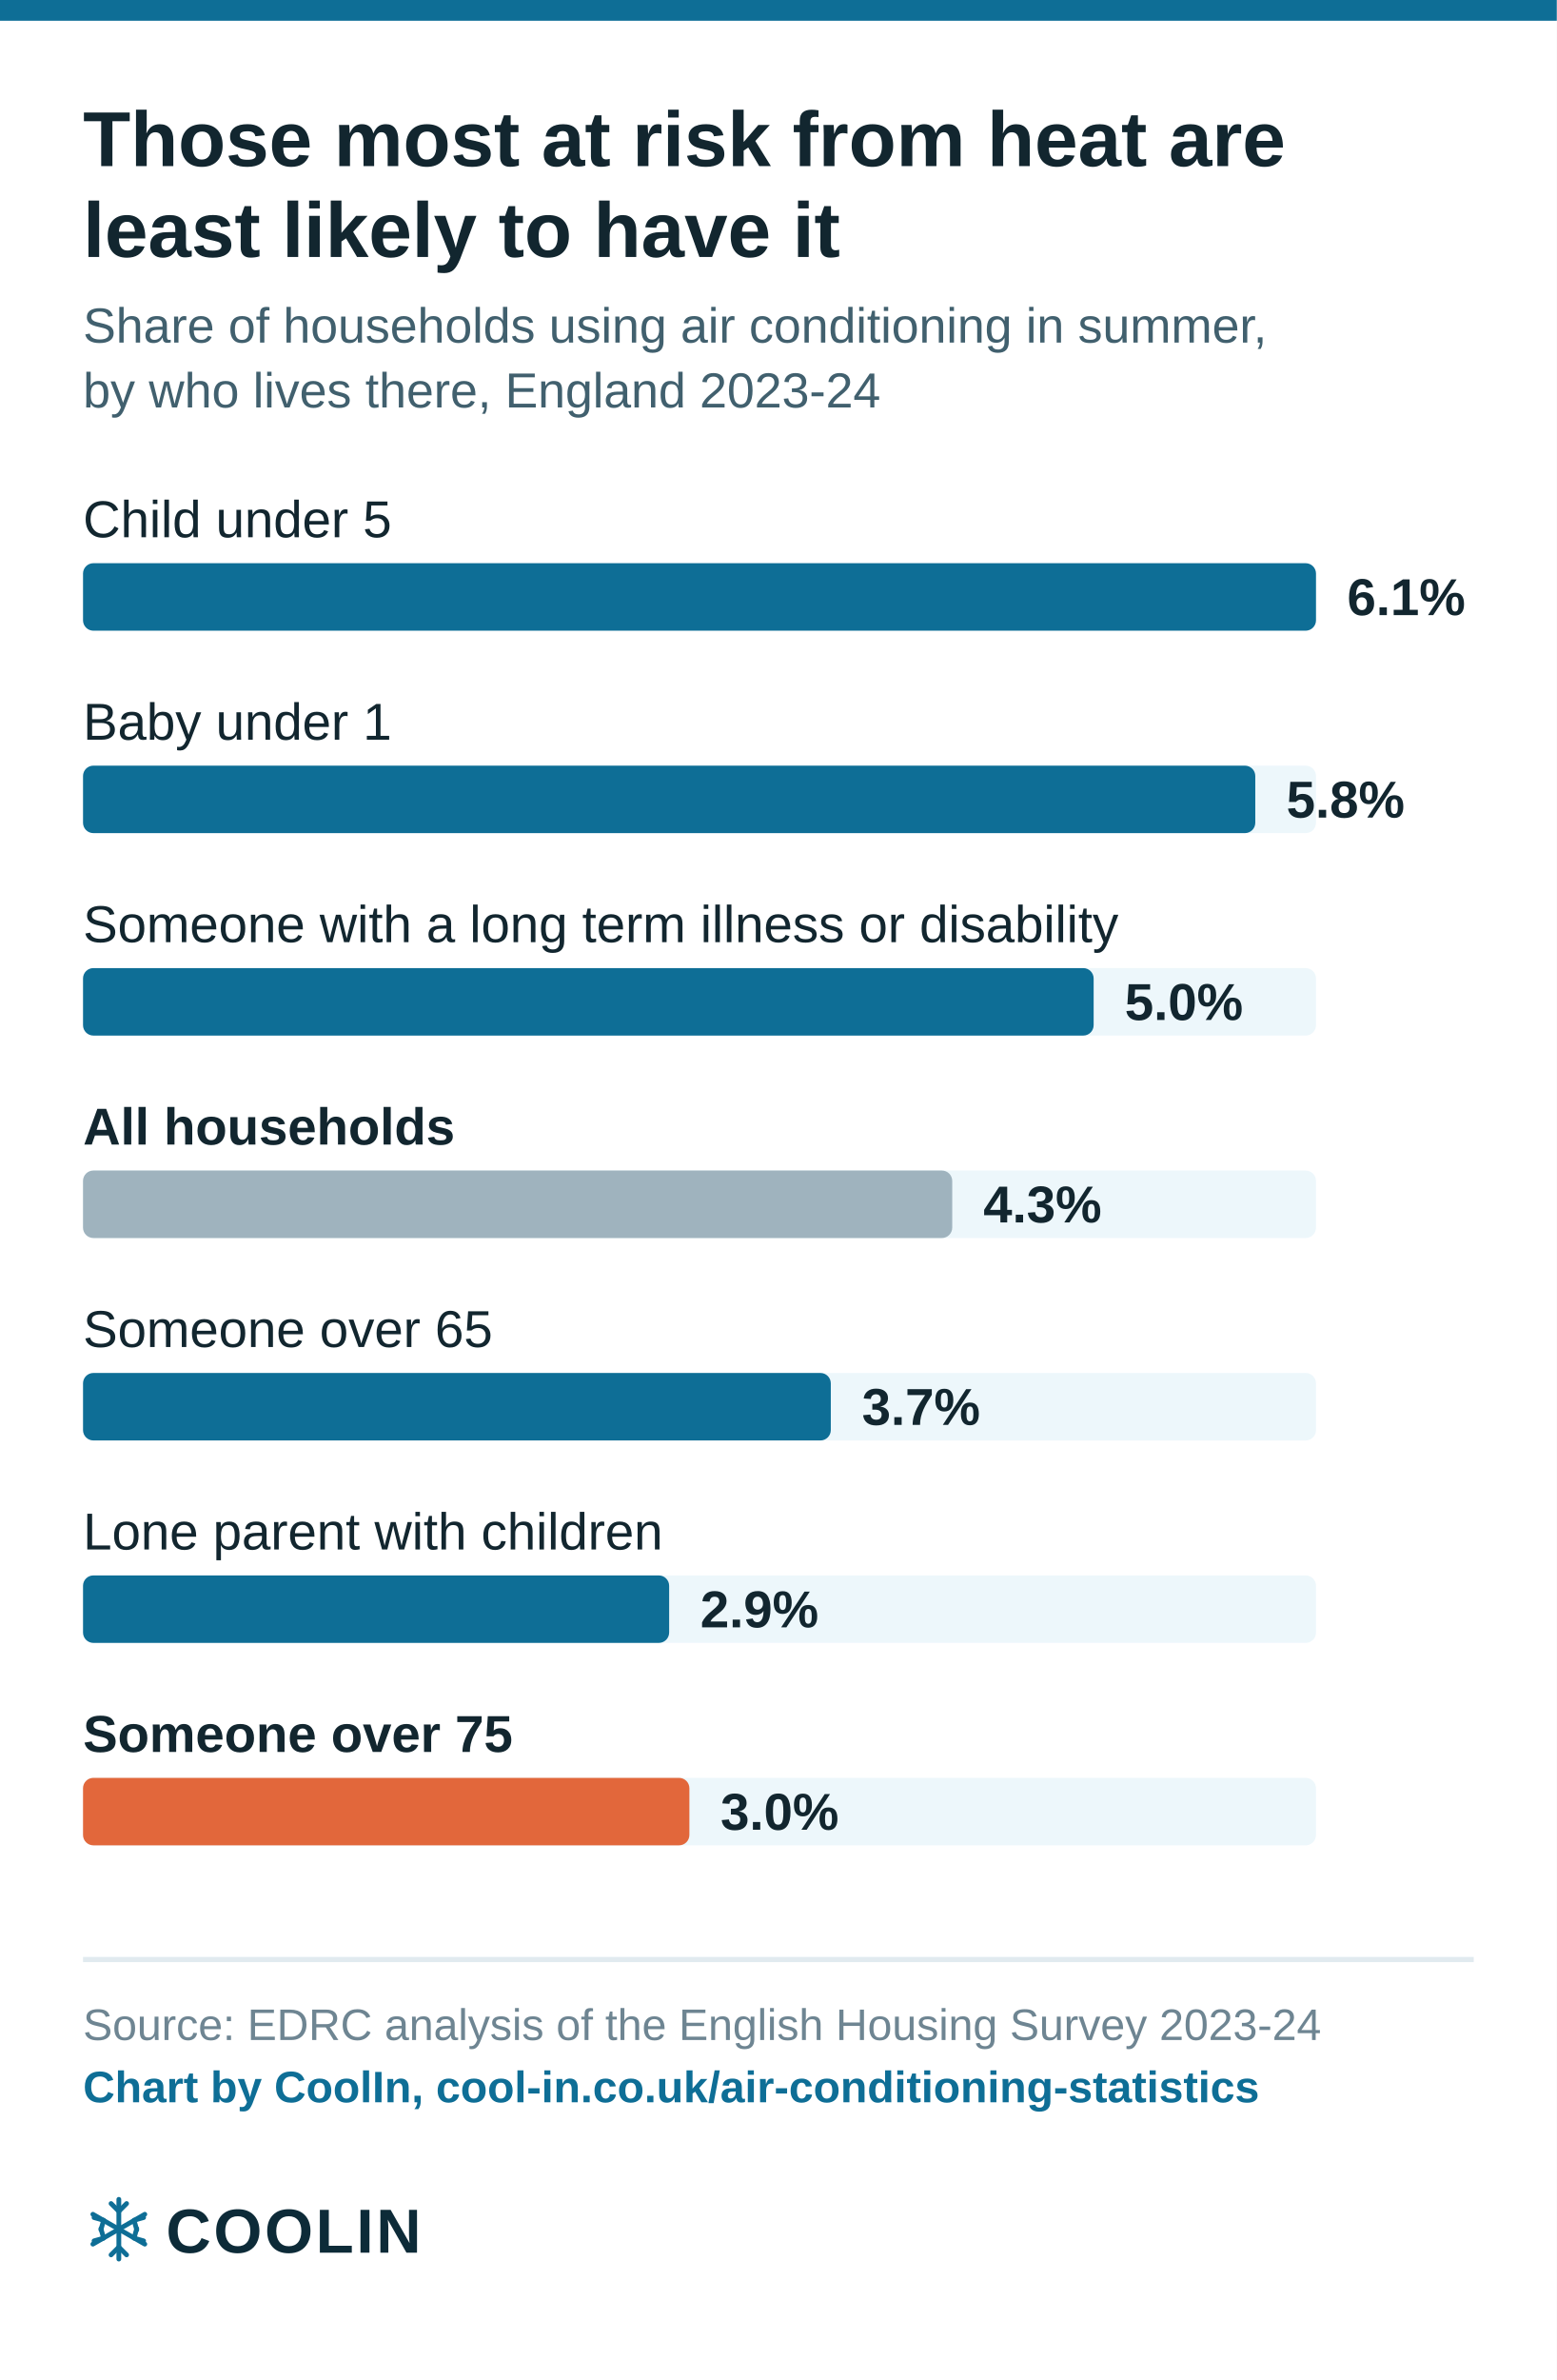
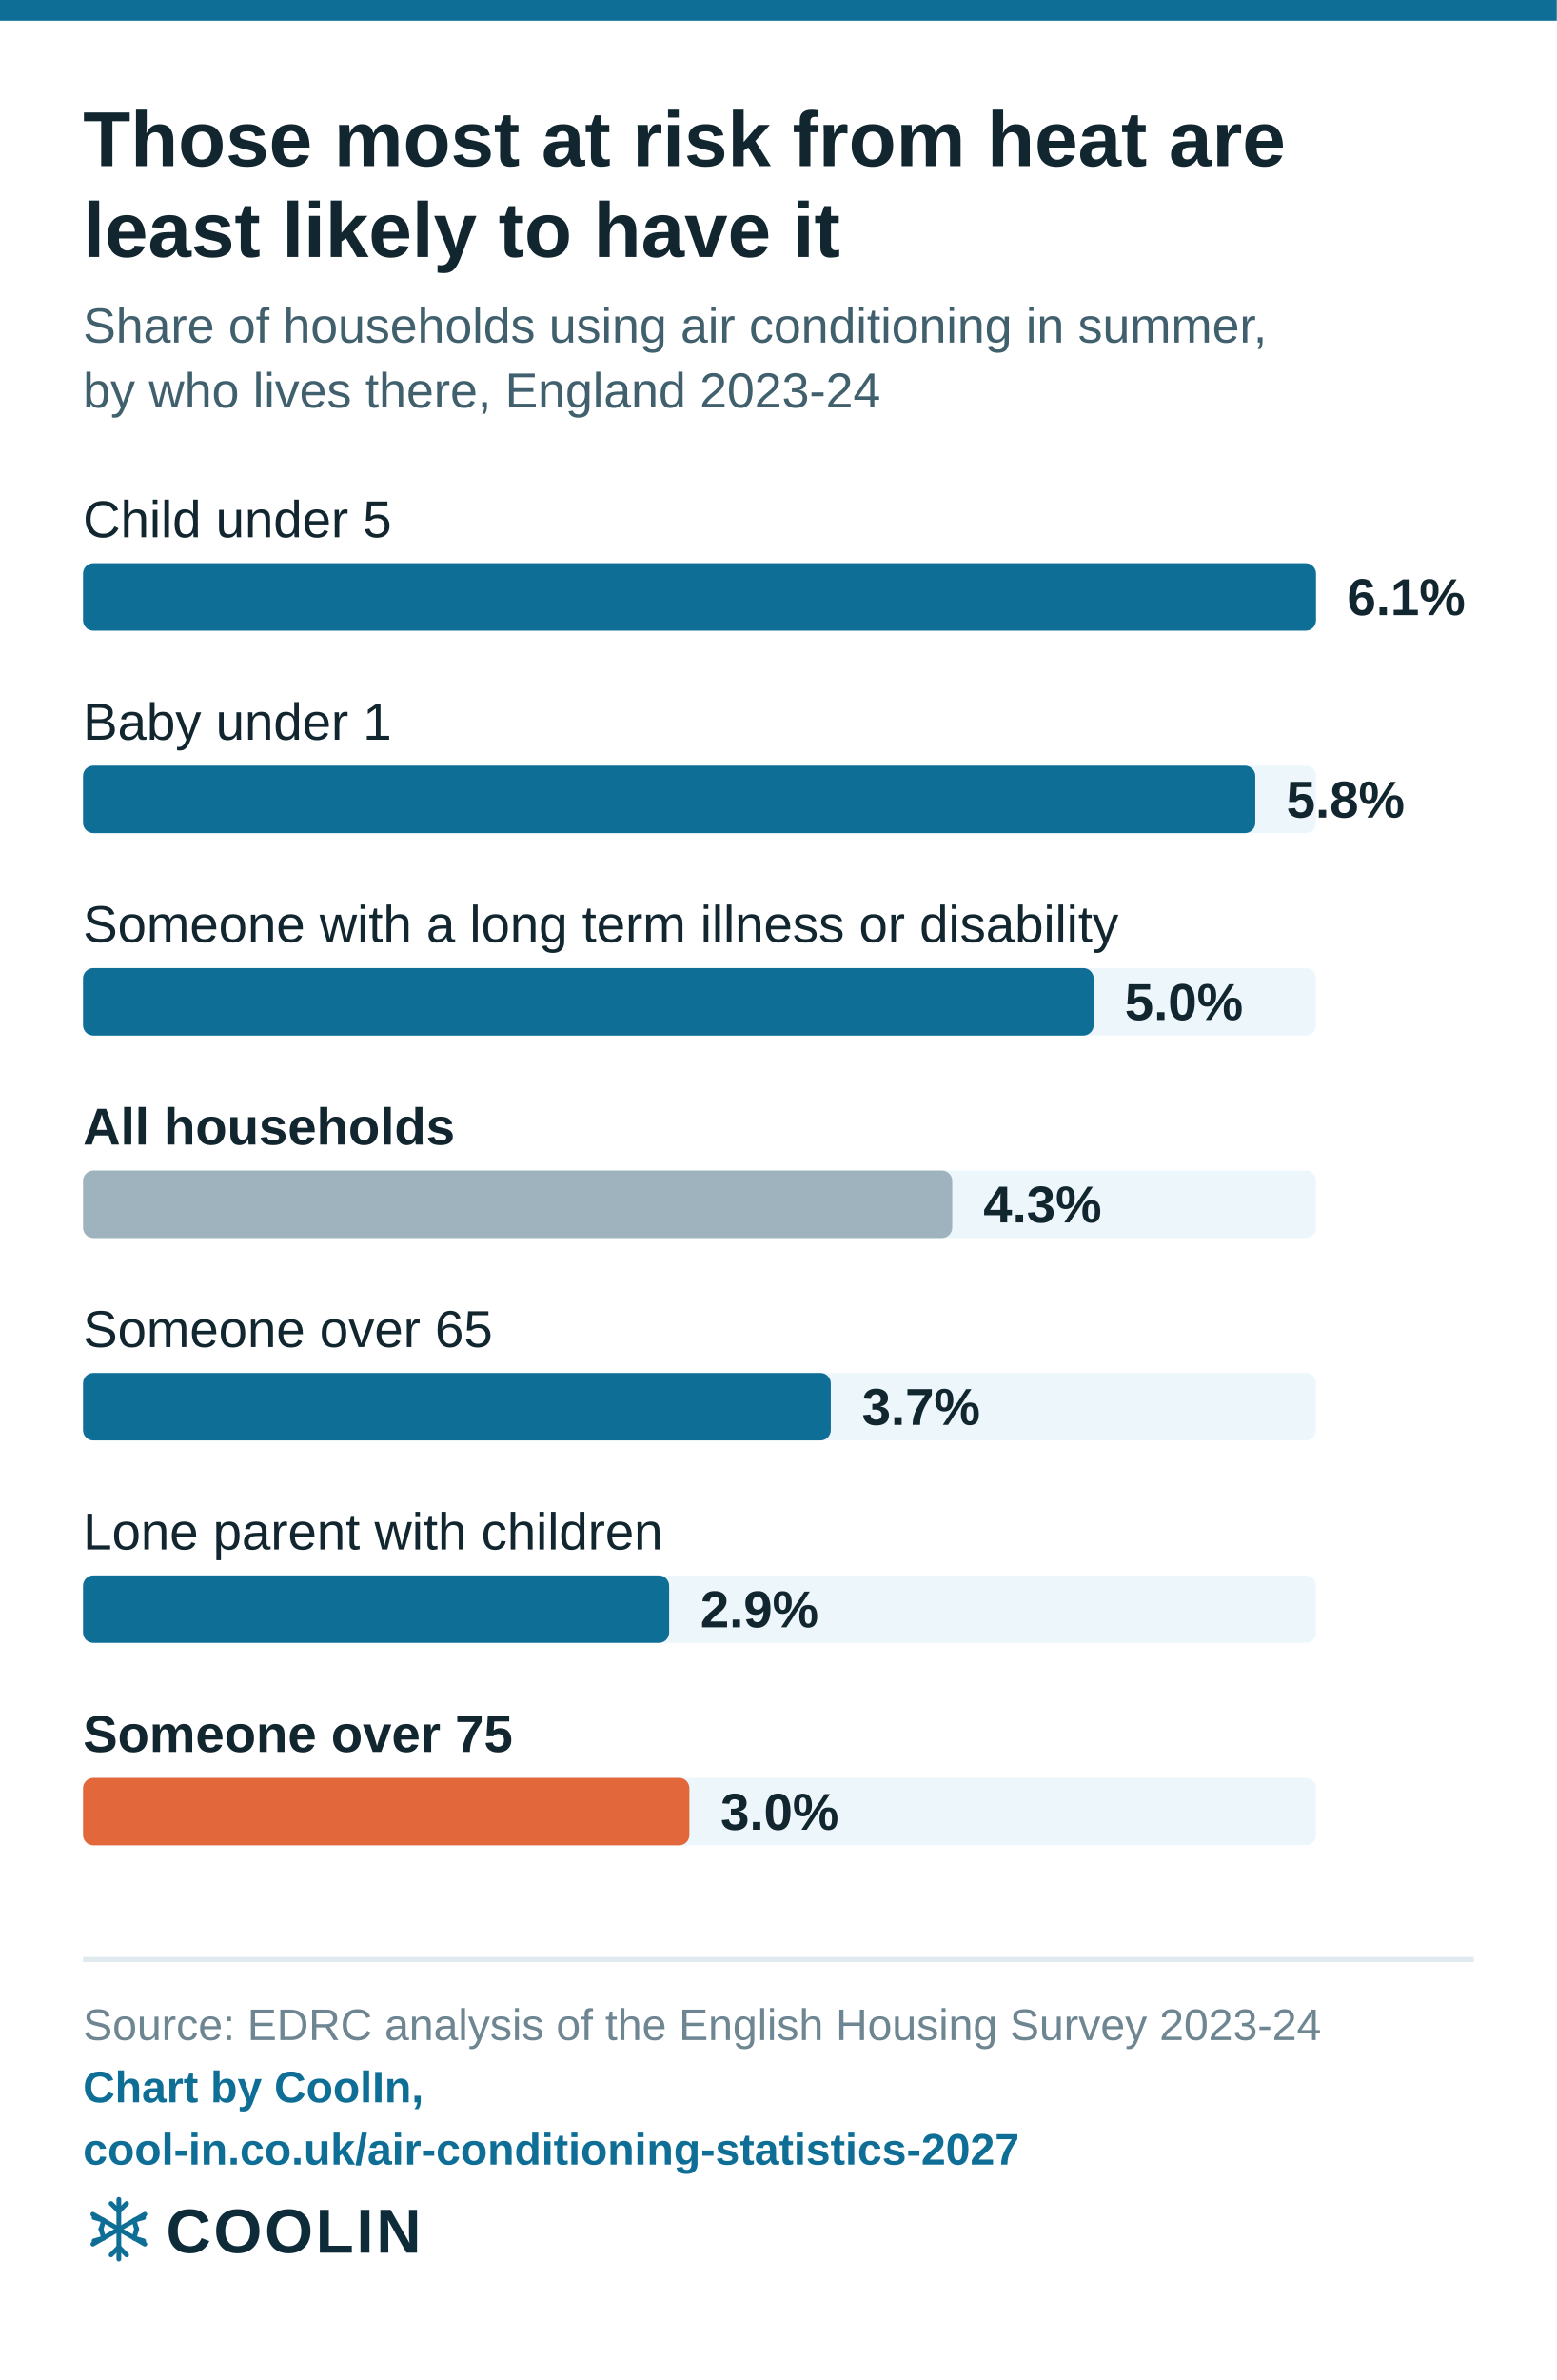
<svg xmlns="http://www.w3.org/2000/svg" viewBox="0 0 600 917" width="600" height="917" font-family="Arial, Helvetica, sans-serif">
  <rect width="600" height="917" fill="#FFFFFF" />
  <rect width="600" height="8" fill="#0E6E96" />
  <text x="32" y="64" font-size="30" font-weight="700" fill="#12262F">Those most at risk from heat are</text>
  <text x="32" y="99" font-size="30" font-weight="700" fill="#12262F">least likely to have it</text>
  <text x="32" y="132" font-size="19" fill="#41606E">Share of households using air conditioning in summer,</text>
  <text x="32" y="157" font-size="19" fill="#41606E">by who lives there, England 2023-24</text>
  <g transform="translate(0,187)">
    <defs>
      <pattern id="hatch" width="10" height="10" patternUnits="userSpaceOnUse" patternTransform="rotate(45)">
        <rect width="10" height="10" fill="#FBE7DC" />
        <line x1="0" y1="0" x2="0" y2="10" stroke="#E2673B" stroke-width="4" />
      </pattern>
    </defs>
    <text x="32" y="20" font-size="20" font-weight="400" fill="#12262F">Child under 5</text>
    <rect x="32" y="30" width="475.2" height="26" rx="4" fill="#D7EDF7" opacity=".45" />
    <rect x="32" y="30" width="475.2" height="26" rx="4" fill="#0E6E96" />
    <text x="519.2" y="50" font-size="20" font-weight="700" fill="#12262F">6.1%</text>
    <text x="32" y="98" font-size="20" font-weight="400" fill="#12262F">Baby under 1</text>
    <rect x="32" y="108" width="475.2" height="26" rx="4" fill="#D7EDF7" opacity=".45" />
    <rect x="32" y="108" width="451.8" height="26" rx="4" fill="#0E6E96" />
    <text x="495.8" y="128" font-size="20" font-weight="700" fill="#12262F">5.8%</text>
    <text x="32" y="176" font-size="20" font-weight="400" fill="#12262F">Someone with a long term illness or disability</text>
    <rect x="32" y="186" width="475.2" height="26" rx="4" fill="#D7EDF7" opacity=".45" />
    <rect x="32" y="186" width="389.5" height="26" rx="4" fill="#0E6E96" />
    <text x="433.5" y="206" font-size="20" font-weight="700" fill="#12262F">5.0%</text>
    <text x="32" y="254" font-size="20" font-weight="700" fill="#12262F">All households</text>
    <rect x="32" y="264" width="475.2" height="26" rx="4" fill="#D7EDF7" opacity=".45" />
    <rect x="32" y="264" width="335.0" height="26" rx="4" fill="#9FB3BE" />
    <text x="379.0" y="284" font-size="20" font-weight="700" fill="#12262F">4.3%</text>
    <text x="32" y="332" font-size="20" font-weight="400" fill="#12262F">Someone over 65</text>
    <rect x="32" y="342" width="475.2" height="26" rx="4" fill="#D7EDF7" opacity=".45" />
    <rect x="32" y="342" width="288.2" height="26" rx="4" fill="#0E6E96" />
    <text x="332.2" y="362" font-size="20" font-weight="700" fill="#12262F">3.7%</text>
    <text x="32" y="410" font-size="20" font-weight="400" fill="#12262F">Lone parent with children</text>
    <rect x="32" y="420" width="475.2" height="26" rx="4" fill="#D7EDF7" opacity=".45" />
    <rect x="32" y="420" width="225.9" height="26" rx="4" fill="#0E6E96" />
    <text x="269.9" y="440" font-size="20" font-weight="700" fill="#12262F">2.9%</text>
    <text x="32" y="488" font-size="20" font-weight="700" fill="#12262F">Someone over 75</text>
    <rect x="32" y="498" width="475.2" height="26" rx="4" fill="#D7EDF7" opacity=".45" />
    <rect x="32" y="498" width="233.7" height="26" rx="4" fill="#E2673B" />
    <text x="277.7" y="518" font-size="20" font-weight="700" fill="#12262F">3.0%</text>
  </g>
  <line x1="32" y1="755" x2="568" y2="755" stroke="#E1EAEF" stroke-width="2" />
  <text x="32" y="786" font-size="17" fill="#6E8592">Source: EDRC analysis of the English Housing Survey 2023-24</text>
-   <text x="32" y="810" font-size="17" font-weight="700" fill="#0E6E96">Chart by CoolIn, cool-in.co.uk/air-conditioning-statistics</text>
+   <text x="32" y="810" font-size="17" font-weight="700" fill="#0E6E96">Chart by CoolIn,</text>
+   <text x="32" y="834" font-size="17" font-weight="700" fill="#0E6E96">cool-in.co.uk/air-conditioning-statistics-2027</text>
  <g transform="translate(32,845.1) scale(1.150)" fill="none" stroke="#0E6E96" stroke-width="1.6" stroke-linecap="round">
    <path d="M12 2v20" />
    <path d="M3.3 7 20.7 17" />
    <path d="M20.7 7 3.3 17" />
    <path d="M12 6 9.4 3.4M12 6l2.6-2.6M12 18l-2.6 2.6M12 18l2.6 2.6" />
    <path d="m17.1 9 3.2-.9M17.1 9l.9 3.2M6.9 15l-3.2.9M6.9 15 6 11.8" />
    <path d="m17.1 15 3.2.9M17.1 15l.9-3.2M6.9 9l-3.2-.9M6.9 9 6 12.2" />
  </g>
  <text x="64" y="867.95" font-size="24" font-weight="900" letter-spacing="1" fill="#0D2B38">COOLIN</text>
</svg>
